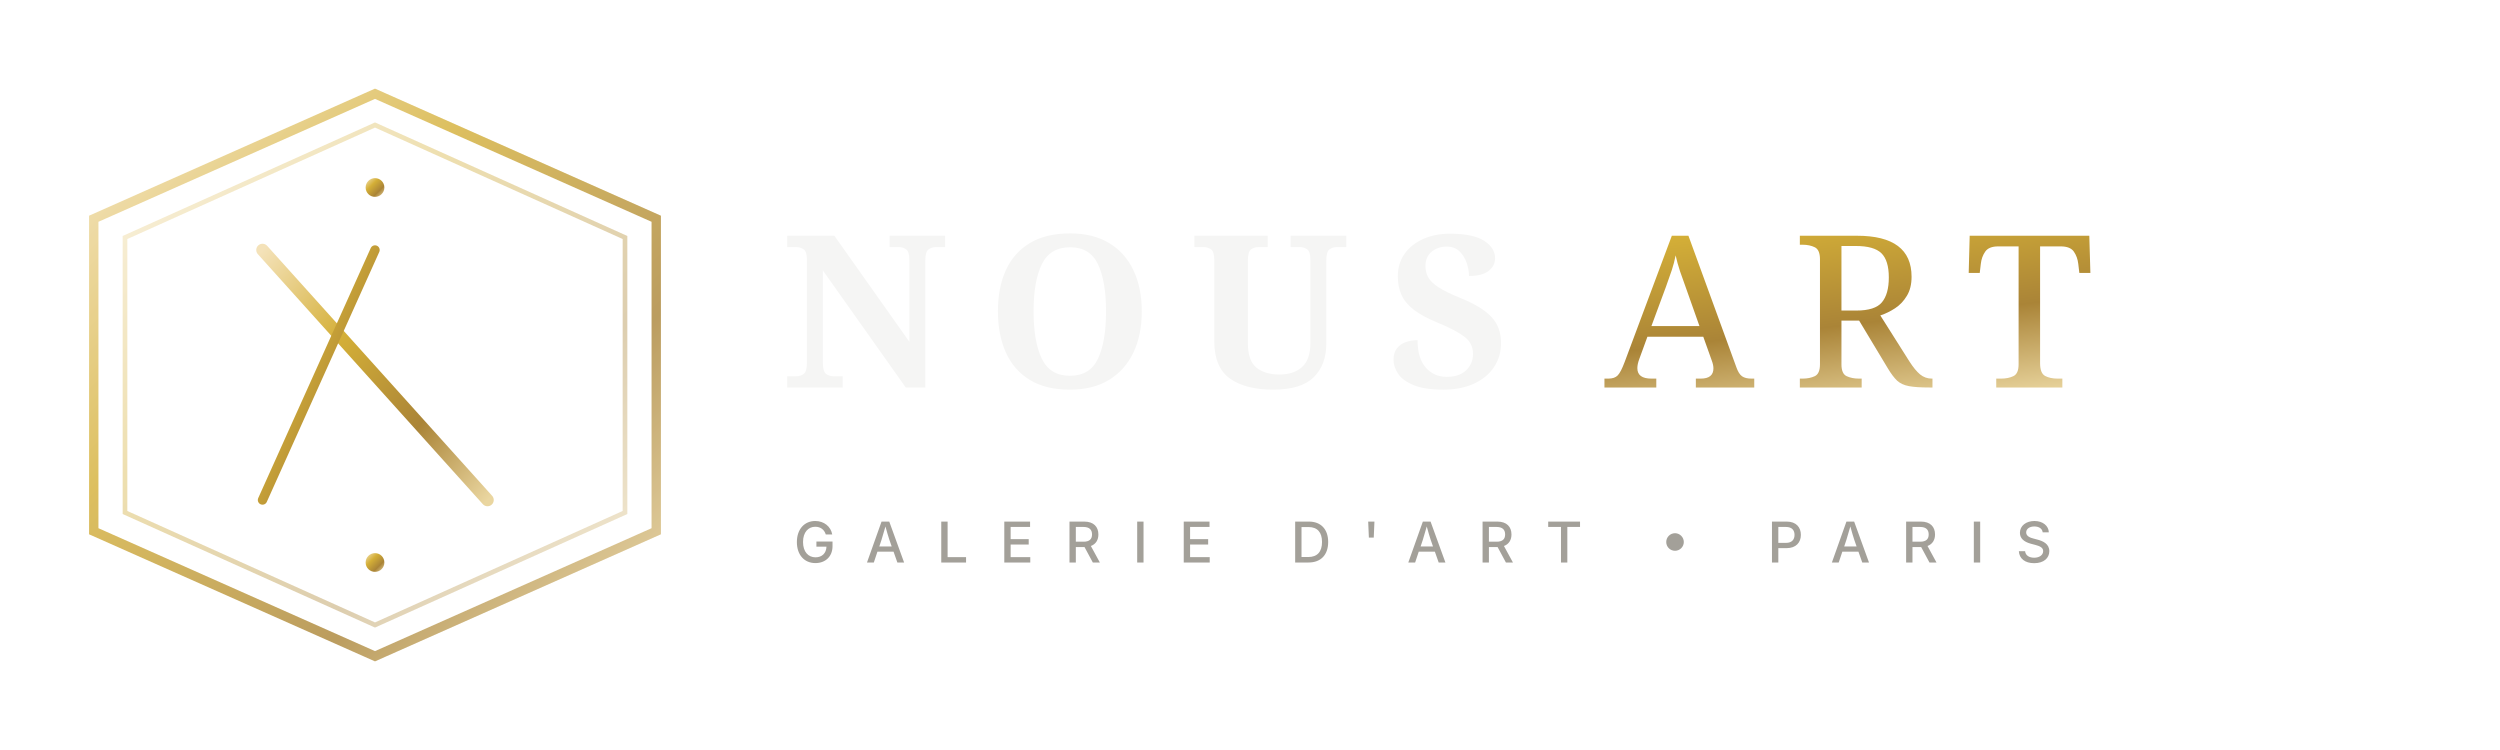
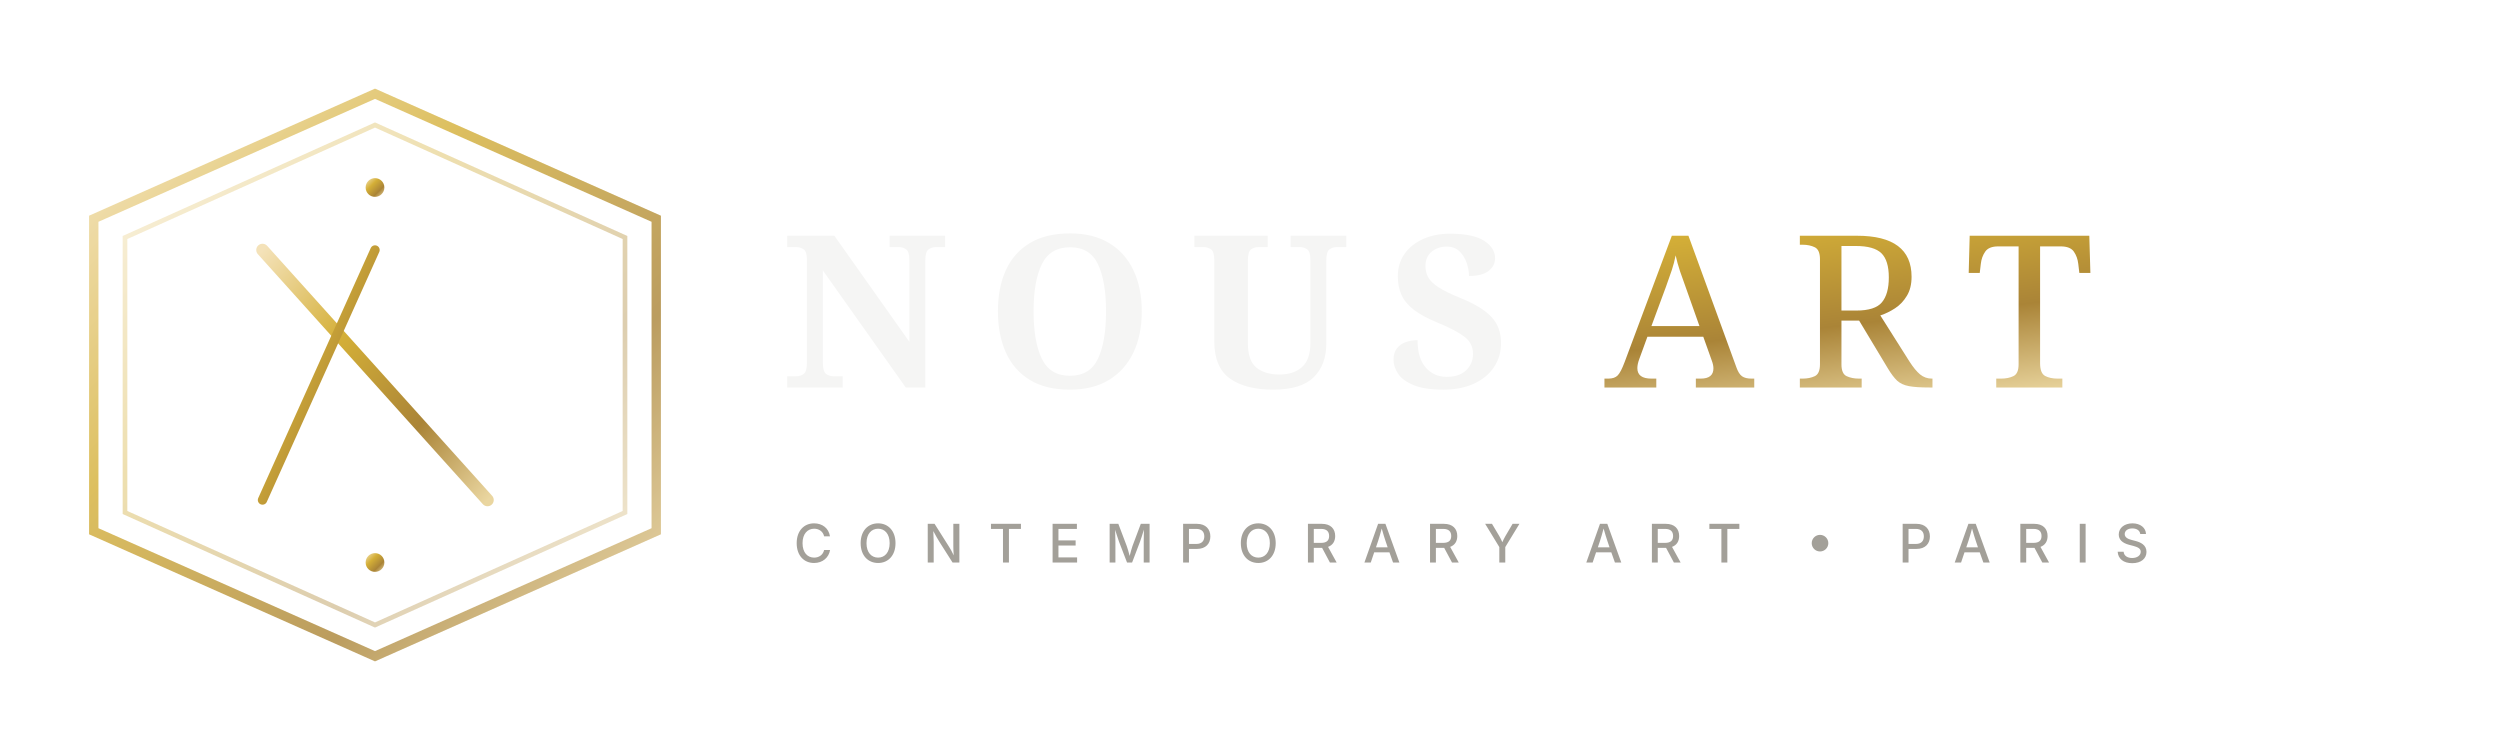
<svg xmlns="http://www.w3.org/2000/svg" viewBox="0 0 400 120" width="400" height="120">
  <defs>
    <linearGradient id="goldGrad" x1="0%" y1="0%" x2="100%" y2="100%">
      <stop offset="0%" stop-color="#F4E2B9" />
      <stop offset="35%" stop-color="#D4AF37" />
      <stop offset="70%" stop-color="#AA8437" />
      <stop offset="100%" stop-color="#EAD6A0" />
    </linearGradient>
    <filter id="goldGlow" x="-20%" y="-20%" width="140%" height="140%">
      <feGaussianBlur stdDeviation="2" result="blur" />
      <feComposite in="SourceGraphic" in2="blur" operator="over" />
    </filter>
  </defs>
  <g transform="translate(10, 10)">
    <polygon points="50,5 95,25 95,75 50,95 5,75 5,25" fill="none" stroke="url(#goldGrad)" stroke-width="1.5" opacity="0.8" />
    <polygon points="50,10 90,28 90,72 50,90 10,72 10,28" fill="none" stroke="url(#goldGrad)" stroke-width="0.75" opacity="0.4" />
    <line x1="32" y1="30" x2="32" y2="70" stroke="url(#goldGrad)" stroke-width="2.5" stroke-linecap="round" />
    <line x1="32" y1="30" x2="68" y2="70" stroke="url(#goldGrad)" stroke-width="2" stroke-linecap="round" />
    <line x1="68" y1="70" x2="68" y2="30" stroke="url(#goldGrad)" stroke-width="2.5" stroke-linecap="round" />
    <line x1="32" y1="70" x2="50" y2="30" stroke="url(#goldGrad)" stroke-width="1.5" stroke-linecap="round" />
    <line x1="40" y1="52" x2="62" y2="52" stroke="url(#goldGrad)" stroke-width="1.5" stroke-linecap="round" />
    <circle cx="50" cy="20" r="1.5" fill="url(#goldGrad)" />
    <circle cx="50" cy="80" r="1.5" fill="url(#goldGrad)" />
  </g>
  <g transform="translate(125, 30)">
    <text x="0" y="32" font-family="'Cormorant Garamond', 'Cinzel', 'Didot', 'Playfair Display', serif" font-size="34" font-weight="600" letter-spacing="6" fill="#F5F5F4">
      NOUS <tspan fill="url(#goldGrad)" font-weight="400">ART</tspan>
    </text>
    <line x1="0" y1="46" x2="220" y2="46" stroke="url(#goldGrad)" stroke-width="0.8" opacity="0.6" />
-     <text x="2" y="60" font-family="'Plus Jakarta Sans', 'Inter', sans-serif" font-size="9" font-weight="500" letter-spacing="5" fill="#A3A099">
-       GALERIE D'ART • PARIS
+     <text x="2" y="60" font-family="'Plus Jakarta Sans', 'Inter', sans-serif" font-size="8.5" font-weight="500" letter-spacing="4" fill="#A3A099">
+       CONTEMPORARY ART • PARIS
    </text>
  </g>
</svg>
